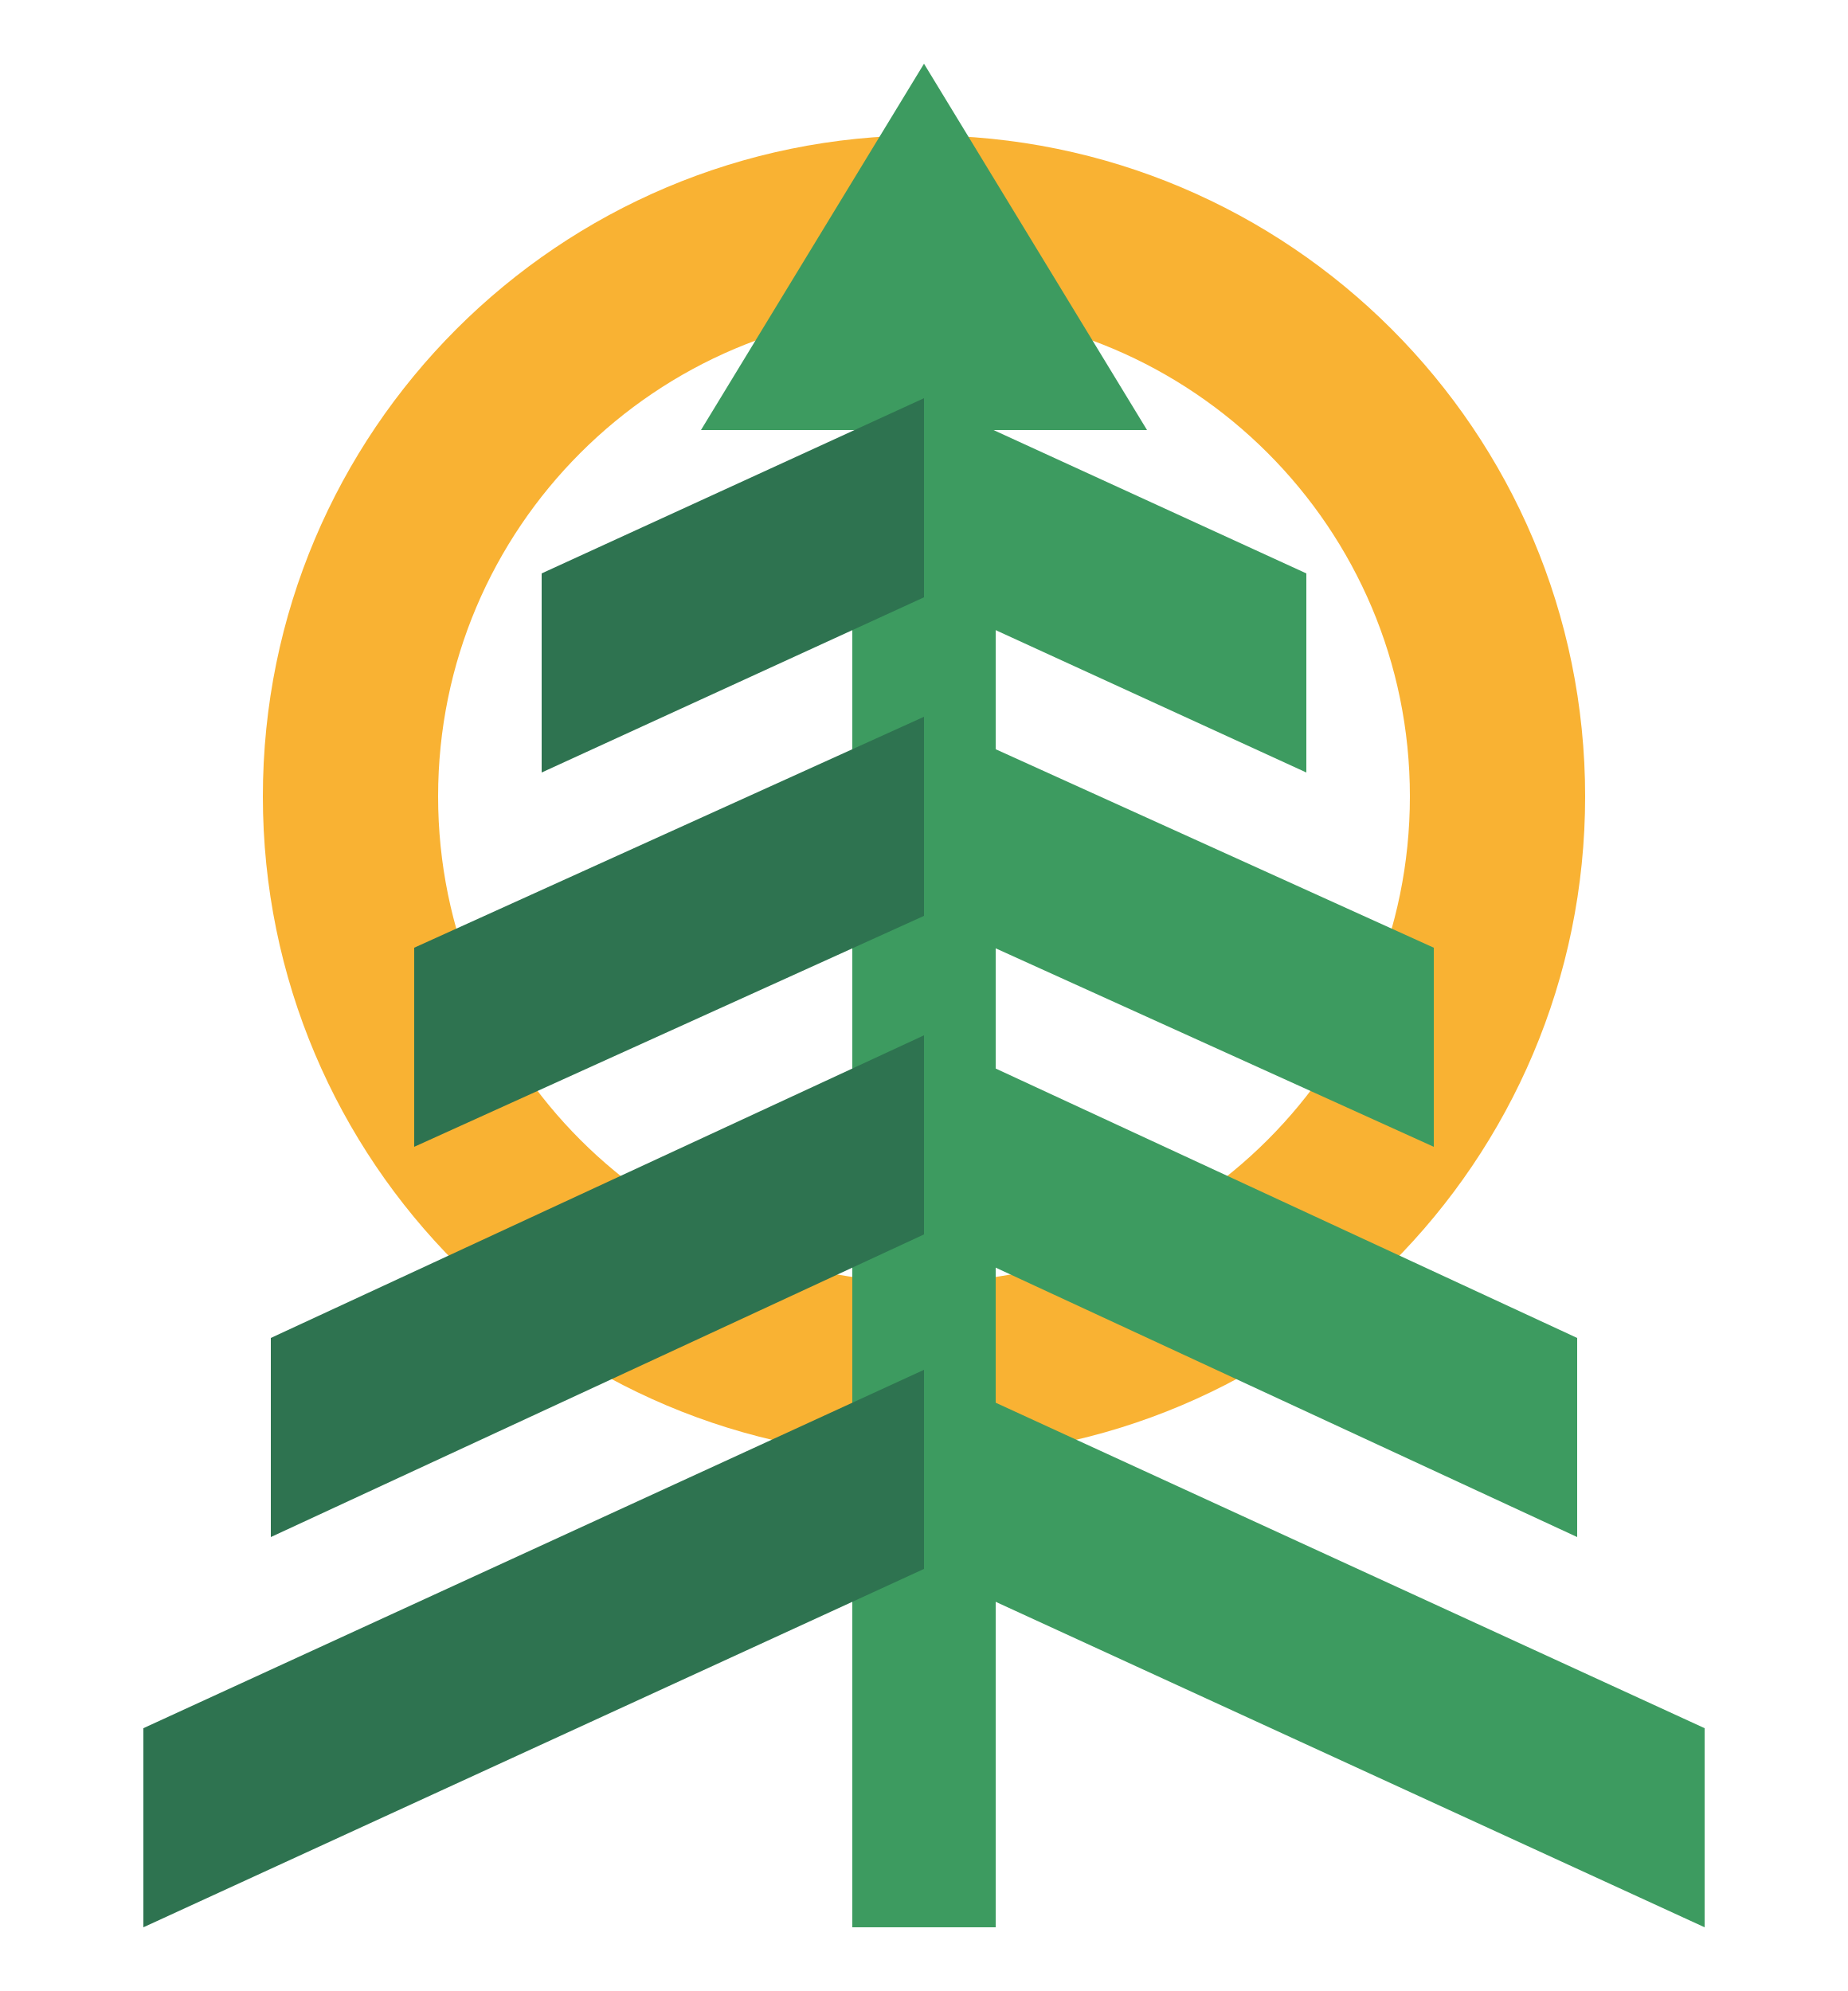
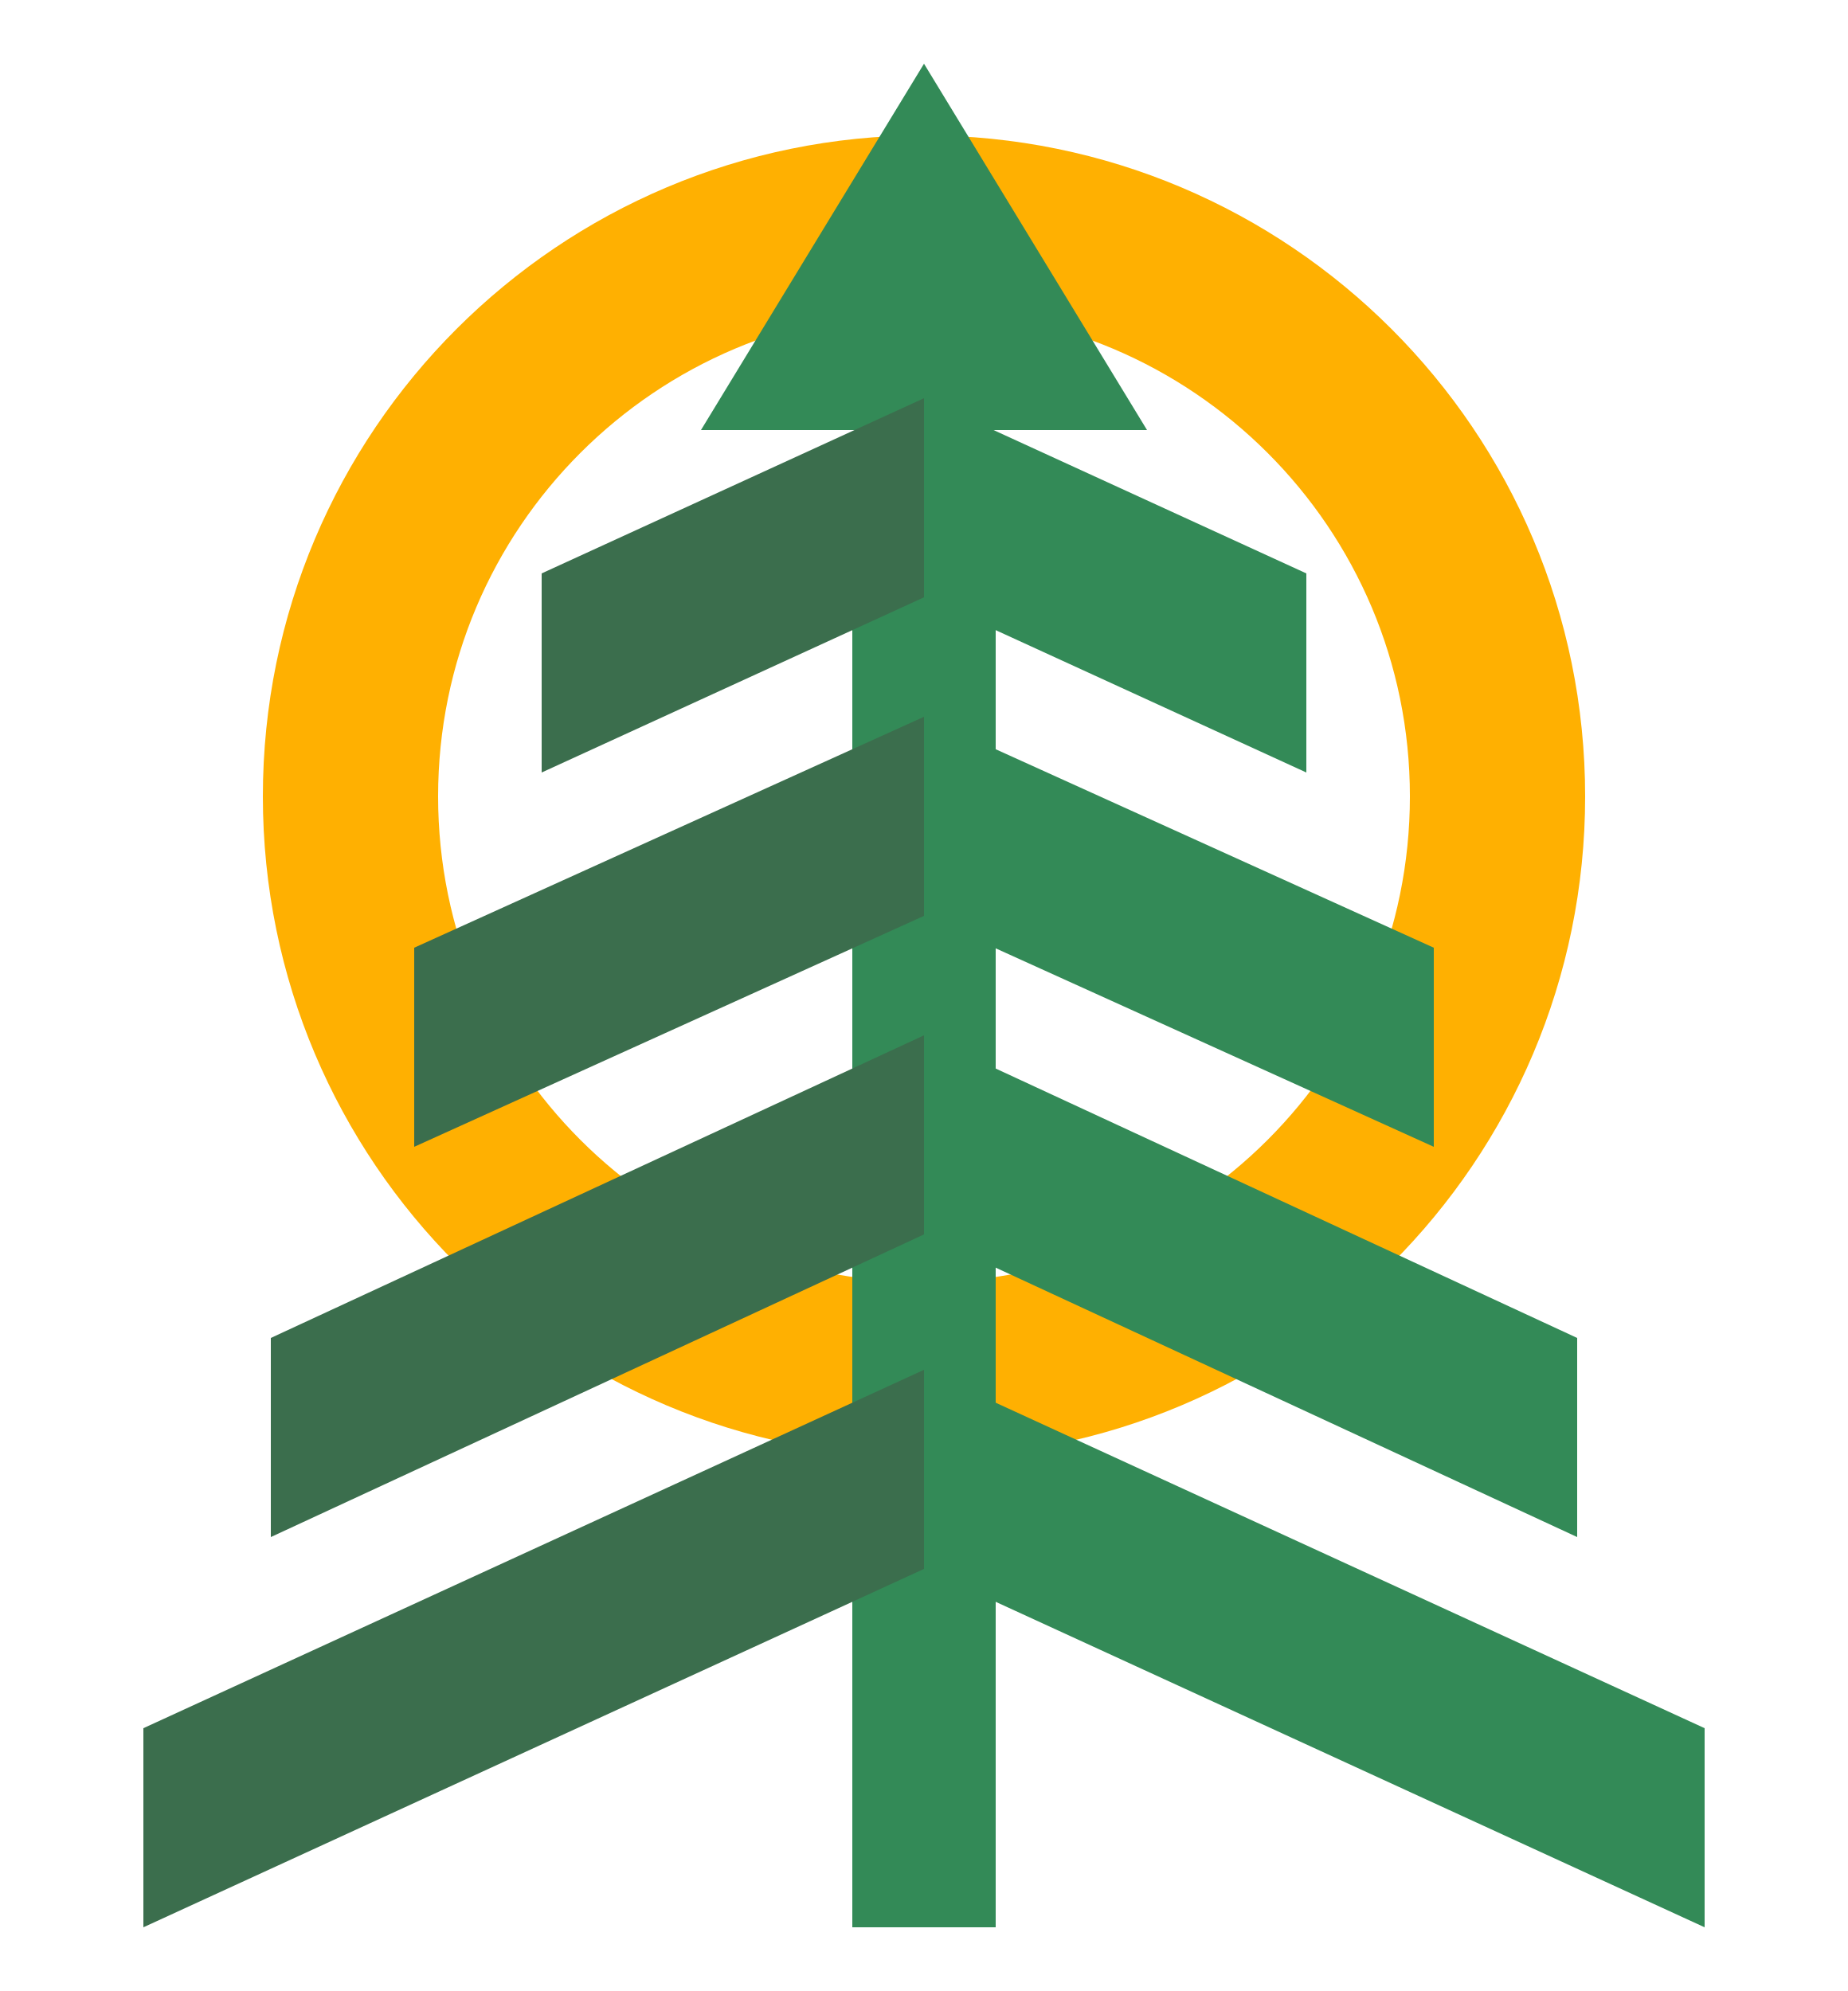
<svg xmlns="http://www.w3.org/2000/svg" viewBox="-8 -4 232 250">
-   <circle cx="108" cy="96" r="72" fill="none" stroke="#F9B233" stroke-width="22" />
-   <rect x="99" y="58" width="18" height="180" fill="#3D9B60" />
-   <path d="M108 4 L136 50 L80 50 Z" fill="#3D9B60" />
-   <path d="M108 46 L156 68 L156 93 L108 71 Z" fill="#3D9B60" />
-   <path d="M108 46 L60 68 L60 93 L108 71 Z" fill="#2E7350" />
-   <path d="M108 86 L172 115 L172 140 L108 111 Z" fill="#3D9B60" />
-   <path d="M108 86 L44 115 L44 140 L108 111 Z" fill="#2E7350" />
-   <path d="M108 126 L190 164 L190 189 L108 151 Z" fill="#3D9B60" />
-   <path d="M108 126 L26 164 L26 189 L108 151 Z" fill="#2E7350" />
-   <path d="M108 168 L206 213 L206 238 L108 193 Z" fill="#3D9B60" />
-   <path d="M108 168 L10 213 L10 238 L108 193 Z" fill="#2E7350" />
+   <circle cx="108" cy="96" r="72" fill="none" stroke="#FFB001" stroke-width="22" />
+   <rect x="99" y="58" width="18" height="180" fill="#338A57" />
+   <path d="M108 4 L136 50 L80 50 Z" fill="#338A57" />
+   <path d="M108 46 L156 68 L156 93 L108 71 Z" fill="#338A57" />
+   <path d="M108 46 L60 68 L60 93 L108 71 Z" fill="#3B6E4D" />
+   <path d="M108 86 L172 115 L172 140 L108 111 Z" fill="#338A57" />
+   <path d="M108 86 L44 115 L44 140 L108 111 Z" fill="#3B6E4D" />
+   <path d="M108 126 L190 164 L190 189 L108 151 Z" fill="#338A57" />
+   <path d="M108 126 L26 164 L26 189 L108 151 Z" fill="#3B6E4D" />
+   <path d="M108 168 L206 213 L206 238 L108 193 Z" fill="#338A57" />
+   <path d="M108 168 L10 213 L10 238 L108 193 Z" fill="#3B6E4D" />
</svg>
